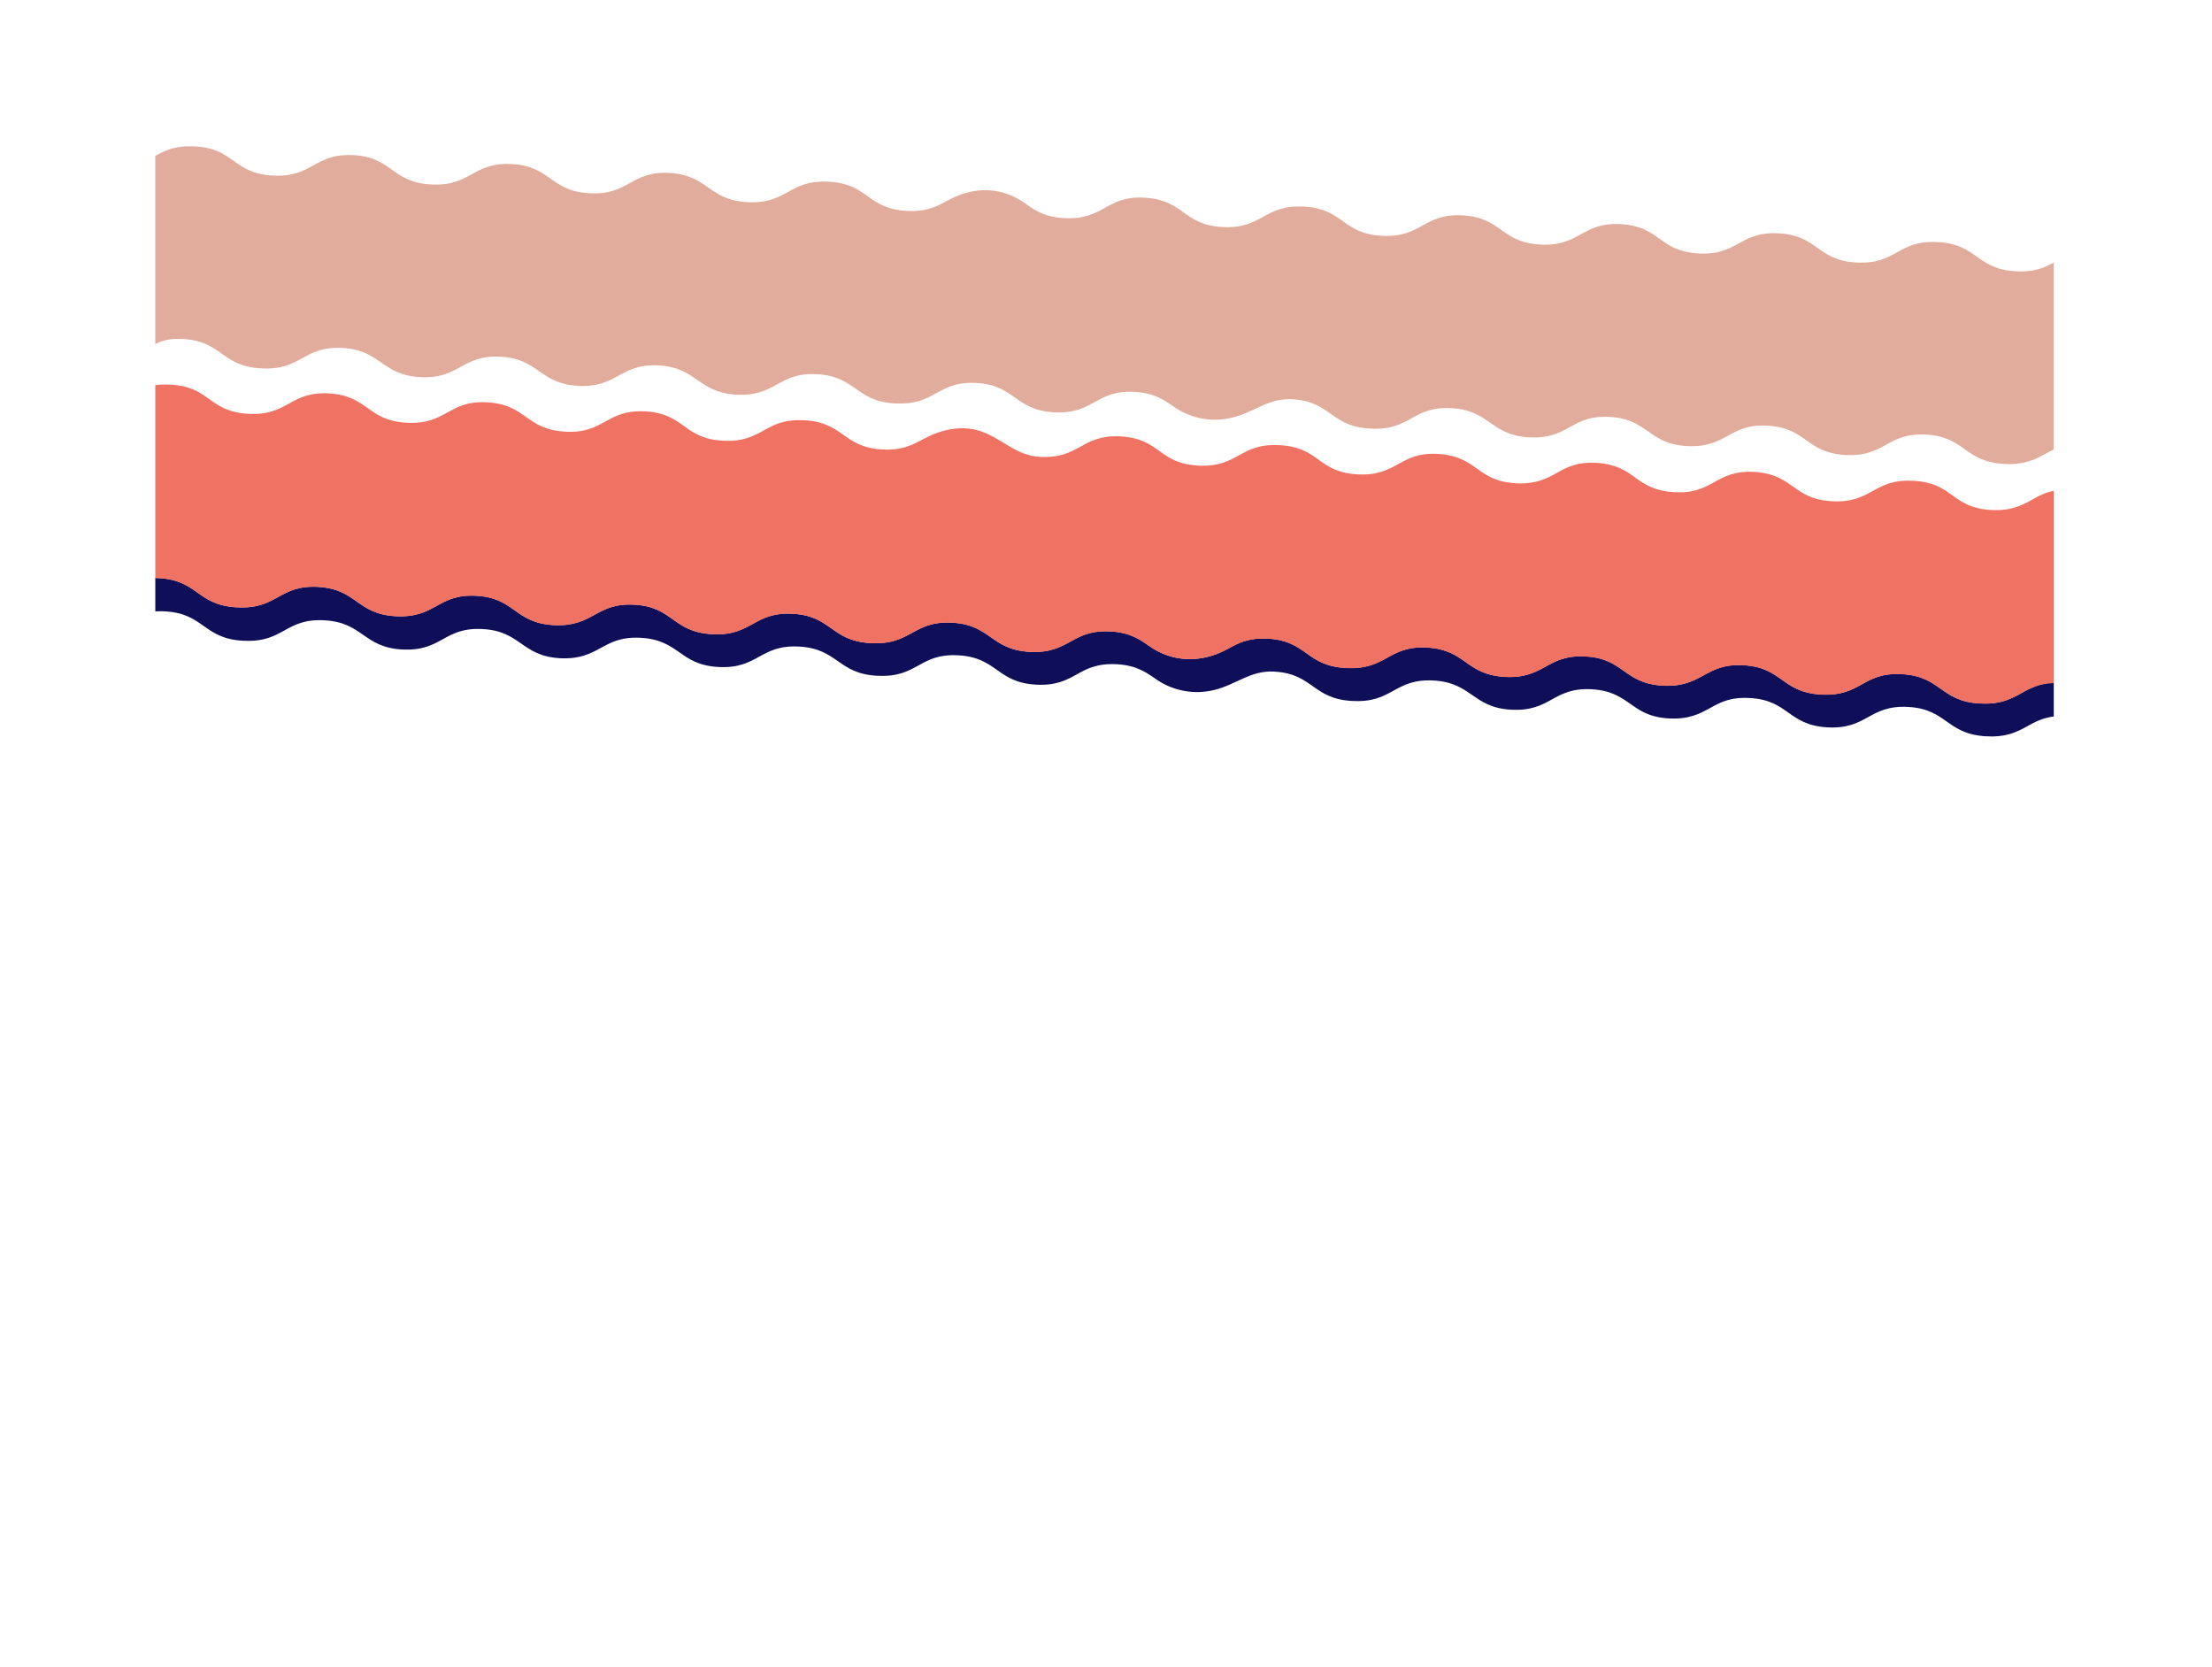
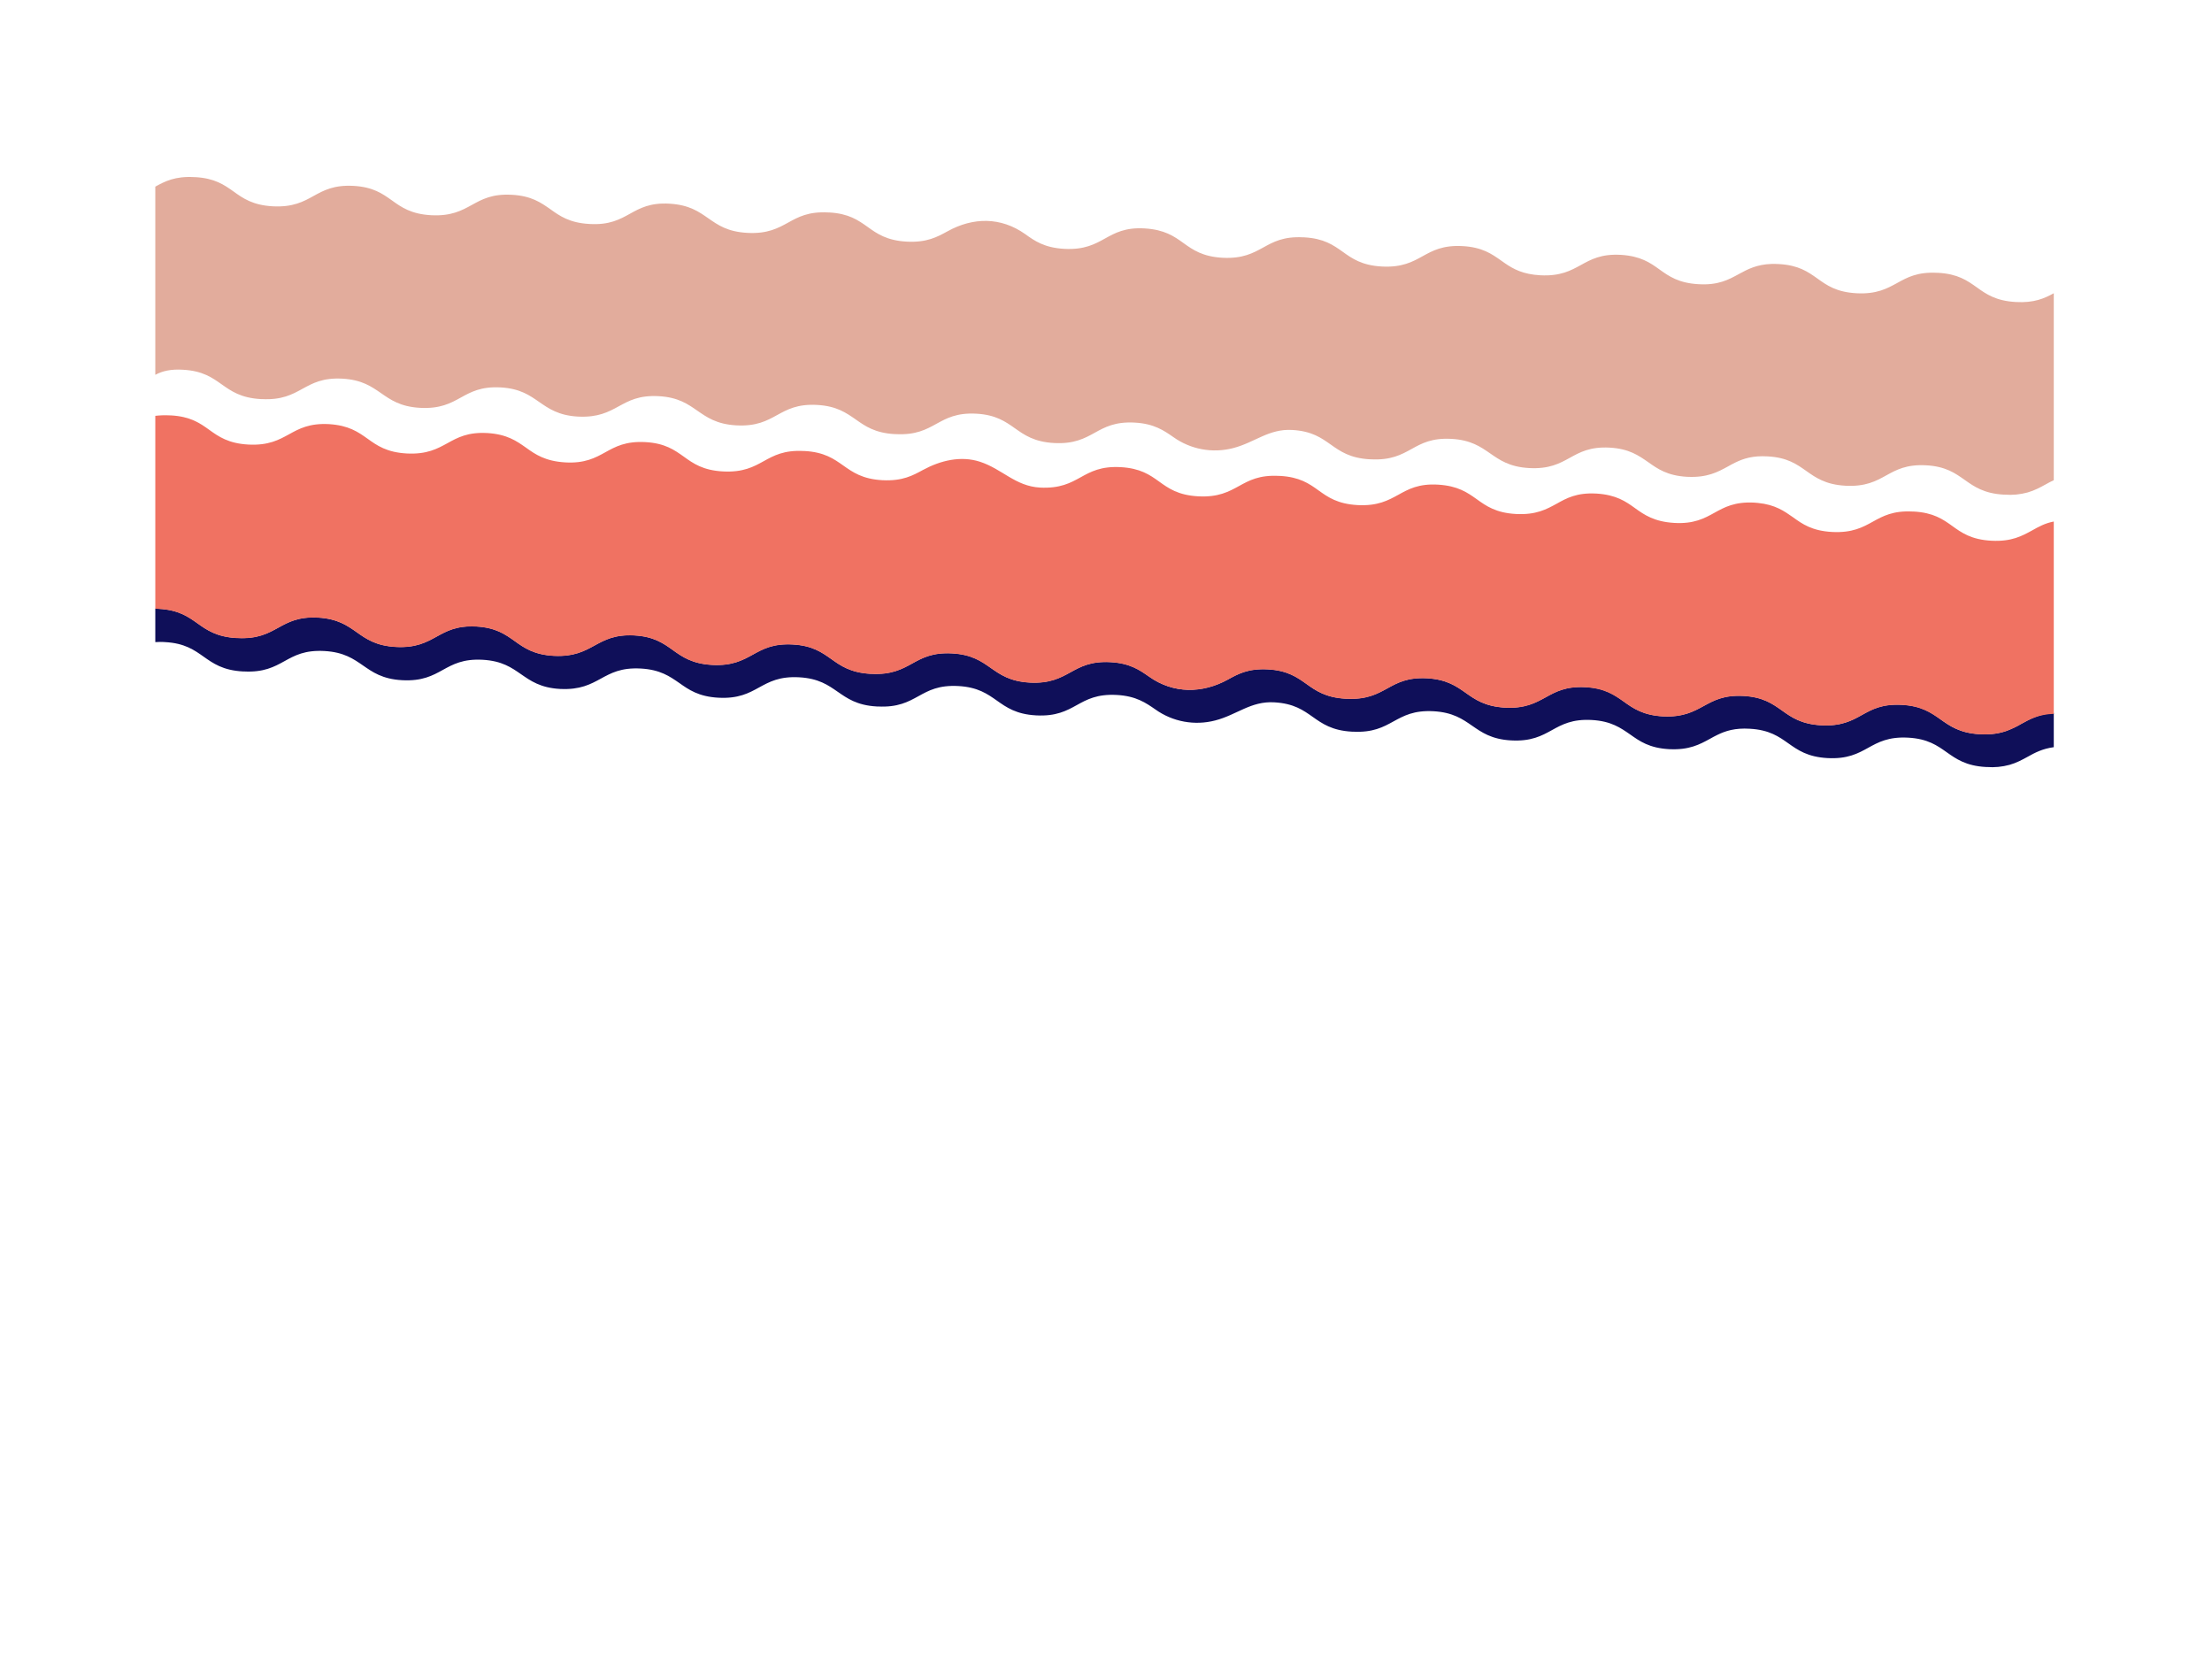
<svg xmlns="http://www.w3.org/2000/svg" version="1.1" id="Layer_1" x="0px" y="0px" viewBox="0 0 1440 1084.8" style="enable-background:new 0 0 1440 1084.8;" xml:space="preserve">
  <style type="text/css">
	.st0{fill:none;}
	.st1{fill:#0F0F59;}
	.st2{fill:#F07262;}
	.st3{fill:#E2AC9C;}
</style>
  <g>
-     <path class="st0" d="M110.4,249.9l0.6,0c12.8,0.7,18.9,5.1,25.1,9.4s12.5,8.9,25.5,9.6c13,0.7,19.8-3,26.5-6.7   c6.5-3.6,13.2-7.3,26-6.6c12.8,0.7,19,5.1,25.1,9.5c6.2,4.4,12.5,8.9,25.5,9.6c13,0.7,19.8-3,26.5-6.7c6.5-3.6,13.2-7.3,25.8-6.6   l0.1,0l0.1,0c12.8,0.7,19,5.1,25.1,9.5c6.1,4.3,12.5,8.8,25.4,9.6s19.8-3.1,26.3-6.6c6.5-3.6,13.2-7.3,26-6.6   c12.8,0.7,19,5.1,25.1,9.5c6.2,4.4,12.5,8.9,25.5,9.6s19.9-3,26.5-6.7c6.5-3.6,13.2-7.3,26-6.6l0.6,0c12.8,0.7,18.9,5.1,25.1,9.4   s12.5,8.9,25.5,9.6c13,0.7,19.8-3,26.5-6.7c11.2-6.2,24.5-9.4,37.1-5.3c14.4,4.7,23,15.9,39,16.8c13,0.7,19.9-3.1,26.5-6.7   s13.2-7.3,26-6.6c12.8,0.7,18.9,5.1,25.1,9.4s12.5,8.9,25.5,9.6s19.8-3,26.5-6.7c6.5-3.6,13.2-7.3,26-6.6c0.2,0,0.4,0.1,0.6,0   c12.8,0.7,18.9,5.1,25.1,9.4s12.5,8.9,25.5,9.6c13,0.7,19.8-3,26.5-6.7c6.5-3.6,13.2-7.3,26-6.6s18.9,5.1,25.1,9.5   c6.2,4.4,12.5,8.9,25.5,9.6c13,0.7,19.8-3,26.5-6.7c6.5-3.6,13.1-7.3,25.7-6.6l0.1,0l0.1,0c12.8,0.7,18.9,5.1,25.1,9.5   s12.5,8.9,25.4,9.6s19.8-3.1,26.3-6.6s13.2-7.3,26-6.6c0.8,0,1.6,0.1,2.3,0.2c11.3,1.1,17.1,5.2,22.8,9.3   c6.2,4.4,12.5,8.9,25.5,9.6s19.9-3.1,26.5-6.7c6.5-3.6,13.2-7.3,26-6.6l0.6,0c12.8,0.7,18.9,5.1,25.1,9.4s12.5,8.9,25.5,9.6   s19.8-3,26.5-6.7c4.1-2.3,8.3-4.6,14.1-5.8V293c-1.9,0.9-3.6,1.9-5.4,2.8c-3.5,1.9-7.1,3.9-11.7,5.2c-4.8,1.3-9.8,1.8-14.8,1.4   l-0.6,0c-13-0.7-19.5-5.3-25.5-9.6c-6.1-4.3-12.3-8.8-25.1-9.5c-12.8-0.7-19.5,3-26,6.6c-6.6,3.6-13.4,7.4-26.5,6.7   c-13-0.7-19.5-5.3-25.5-9.6c-6.1-4.3-12.3-8.7-25.1-9.5c-9.7-0.5-15.9,1.5-21.1,4c-1.7,0.8-3.3,1.7-4.9,2.6   c-6.6,3.6-13.4,7.3-26.2,6.7l0,0l-0.1,0l-0.1,0c-13-0.7-19.4-5.2-25.5-9.6c-6-4.3-12.3-8.8-25-9.4c-12.7-0.7-19.4,3-25.9,6.6   c-6.6,3.6-13.4,7.4-26.5,6.7l0,0c-13-0.7-19.4-5.3-25.5-9.6s-12.3-8.7-25.1-9.4l0,0c-12.8-0.7-19.4,2.9-26,6.6s-13.4,7.4-26.5,6.7   l-0.6,0c-13-0.7-19.5-5.3-25.5-9.6c-6.1-4.3-12.3-8.7-25.1-9.5c-15.3-0.9-24.5,8.2-38.4,11.8c-13.4,3.5-27.7,0.9-39-7.2   c-6.1-4.3-12.3-8.7-25.1-9.4l0,0c-12.8-0.7-19.5,3-26,6.6c-6.6,3.6-13.4,7.4-26.5,6.7l0,0c-13-0.7-19.4-5.3-25.5-9.6   c-6.1-4.3-12.3-8.7-25.1-9.5l0,0c-12.8-0.7-19.4,2.9-26,6.6c-6.6,3.6-13.4,7.4-26.5,6.7l-0.6,0c-13-0.7-19.5-5.3-25.5-9.6   c-6.1-4.3-12.3-8.7-25.1-9.4s-19.4,2.9-26,6.6c-6.6,3.6-13.5,7.4-26.5,6.7c-13-0.7-19.5-5.3-25.5-9.6s-12.3-8.7-25.1-9.4   c-12.8-0.7-19.4,3-26,6.6s-13.4,7.3-26.2,6.7l0,0l-0.1,0l-0.1,0c-13-0.7-19.5-5.3-25.5-9.6s-12.3-8.8-25-9.4   c-12.7-0.7-19.4,3-25.9,6.6c-6.6,3.6-13.4,7.4-26.5,6.7l0,0c-13-0.7-19.4-5.3-25.5-9.6s-12.3-8.7-25.1-9.4l0,0   c-12.8-0.7-19.4,2.9-26,6.6c-6.6,3.6-13.4,7.4-26.5,6.7l-0.6,0c-13-0.7-19.5-5.3-25.5-9.6c-6.1-4.3-12.3-8.8-25.1-9.5   c-7.9-0.4-13.5,0.8-18.2,2.7v27C103.8,249.9,106.8,249.7,110.4,249.9z" />
-     <path class="st1" d="M1315.8,451.2c-3,1.8-6.1,3.2-9.4,4.5c-4.5,1.6-9.8,2.6-17.1,2.2l-0.6,0c-13-0.7-19.5-5.4-25.5-9.7   s-12.3-8.7-25.1-9.4c-12.8-0.7-19.4,2.9-26,6.6s-13.4,7.4-26.5,6.7s-19.5-5.3-25.5-9.6c-6.1-4.3-12.3-8.8-25.1-9.5   c-12.8-0.7-19.4,3-26,6.6c-6.6,3.6-13.4,7.3-26.2,6.7l0,0l-0.1,0l-0.1,0c-13-0.7-19.5-5.3-25.5-9.6c-6-4.3-12.3-8.8-25-9.4   c-12.7-0.7-19.4,3-25.9,6.6c-6.6,3.6-13.5,7.4-26.5,6.7l0,0c-13-0.7-19.4-5.3-25.5-9.6c-6.1-4.3-12.3-8.7-25.1-9.5l0,0   c-12.8-0.7-19.5,3-26,6.6c-6.6,3.6-13.5,7.4-26.5,6.7l-0.6,0c-13-0.7-19.5-5.3-25.5-9.6s-12.3-8.8-25.1-9.5   c-12.8-0.7-19.5,3-26,6.6c-16.7,9.2-35.6,9.4-51.4-1.9c-6.1-4.3-12.3-8.7-25.1-9.4l0,0c-12.8-0.7-19.5,3-26,6.6   c-6.6,3.6-13.5,7.4-26.5,6.7l0,0c-13-0.7-19.4-5.3-25.5-9.6s-12.3-8.7-25.1-9.4l0,0c-12.8-0.7-19.5,3-26,6.6   c-6.6,3.6-13.5,7.4-26.5,6.7l-0.6,0c-13-0.7-19.5-5.3-25.5-9.6c-6.1-4.3-12.3-8.8-25.1-9.5c-12.8-0.7-19.4,2.9-26,6.6   c-6.6,3.6-13.4,7.4-26.5,6.7c-13-0.7-19.5-5.3-25.5-9.6s-12.4-8.9-25.1-9.6c-12.8-0.7-19.4,3-26,6.6c-6.6,3.6-13.4,7.3-26.2,6.7   l0,0l-0.1,0l-0.1,0c-13-0.7-19.4-5.2-25.5-9.6c-6-4.3-12.3-8.8-25-9.5c-12.7-0.7-19.4,3-25.9,6.6c-6.6,3.6-13.4,7.4-26.5,6.7l0,0   c-13-0.7-19.4-5.3-25.5-9.6c-6.1-4.3-12.3-8.7-25.1-9.5l0,0c-12.8-0.7-19.5,3-26,6.6c-6.6,3.6-13.4,7.4-26.5,6.7l-0.6,0   c-13-0.7-19.5-5.3-25.5-9.6s-12.3-8.7-25.1-9.4c-0.8,0-1.6-0.1-2.3-0.1V398c2-0.1,4.1-0.2,6.4,0c12.8,0.7,19,5.2,25.1,9.5   c6.1,4.3,12.5,8.9,25.5,9.6l0.6,0c13,0.7,19.8-3,26.5-6.7s13.2-7.3,26-6.6l0,0c12.7,0.7,19,5.2,25.1,9.4s12.5,8.9,25.5,9.6l0,0   c13,0.7,19.8-3,26.5-6.7c6.5-3.6,13.2-7.3,25.9-6.6c12.7,0.7,18.9,5.2,25,9.4s12.5,8.9,25.5,9.6l0.1,0l0.1,0l0,0   c12.8,0.6,19.6-3.1,26.2-6.7c6.6-3.6,13.2-7.3,26-6.6c12.8,0.7,19,5.2,25.1,9.4c6.1,4.3,12.5,8.9,25.5,9.6c13,0.7,19.8-3,26.5-6.7   c6.6-3.6,13.2-7.3,26-6.6c12.8,0.7,19,5.2,25.1,9.4s12.5,8.9,25.5,9.6l0.6,0c13,0.7,19.8-3,26.5-6.7s13.2-7.3,26-6.6l0,0   c12.7,0.7,19,5.2,25.1,9.5c6.1,4.3,12.5,8.9,25.5,9.6l0,0c13,0.7,19.8-3,26.5-6.7c6.5-3.6,13.2-7.3,26-6.6l0,0   c12.7,0.7,19,5.2,25.1,9.4c11.3,8.1,25.6,10.7,39,7.2c14-3.6,23.2-12.7,38.4-11.8c12.8,0.7,19,5.2,25.1,9.5   c6.1,4.3,12.5,8.9,25.5,9.6l0.6,0c13,0.7,19.8-3,26.5-6.7c6.6-3.6,13.2-7.3,26-6.6l0,0c12.7,0.7,19,5.2,25.1,9.4s12.5,8.9,25.5,9.6   l0,0c13,0.7,19.8-3,26.5-6.7c6.5-3.6,13.2-7.3,25.9-6.6c12.7,0.7,18.9,5.2,25,9.4c6.2,4.4,12.5,8.9,25.5,9.6l0.1,0l0.1,0l0,0   c12.8,0.6,19.6-3.1,26.2-6.7c1.6-0.9,3.2-1.8,4.9-2.6c5.3-2.6,11.5-4.6,21.1-4c12.8,0.7,19,5.2,25.1,9.5s12.5,8.9,25.5,9.6   c13,0.7,19.8-3,26.5-6.7c6.5-3.6,13.2-7.3,26-6.6c12.8,0.7,19,5.2,25.1,9.5c6.1,4.3,12.5,8.9,25.5,9.6l0.6,0c5,0.4,10-0.1,14.8-1.4   c4.6-1.3,8.2-3.3,11.7-5.2c4.8-2.7,9.7-5.3,17.1-6.3v-22.3C1327.2,444.9,1321.4,448.1,1315.8,451.2z" />
-     <path class="st2" d="M1322.9,325.3c-6.6,3.6-13.4,7.4-26.5,6.7s-19.4-5.2-25.5-9.6s-12.3-8.7-25.1-9.4l-0.6,0   c-12.8-0.7-19.5,3-26,6.6c-6.5,3.6-13.4,7.4-26.5,6.7s-19.4-5.2-25.5-9.6c-5.7-4-11.6-8.2-22.8-9.3c-0.7-0.1-1.5-0.1-2.3-0.2   c-12.8-0.7-19.5,3-26,6.6s-13.4,7.4-26.3,6.6s-19.3-5.2-25.4-9.6s-12.3-8.7-25.1-9.5l-0.1,0l-0.1,0c-12.6-0.7-19.3,3-25.7,6.6   c-6.6,3.6-13.4,7.4-26.5,6.7c-13-0.7-19.4-5.2-25.5-9.6c-6.2-4.4-12.3-8.7-25.1-9.5s-19.5,3-26,6.6c-6.6,3.6-13.4,7.4-26.5,6.7   c-13-0.7-19.4-5.2-25.5-9.6s-12.3-8.7-25.1-9.4c-0.2,0-0.4,0-0.6,0c-12.8-0.7-19.5,3-26,6.6c-6.6,3.6-13.4,7.4-26.5,6.7   s-19.4-5.2-25.5-9.6s-12.3-8.7-25.1-9.4c-12.8-0.7-19.5,3-26,6.6s-13.4,7.4-26.5,6.7c-16-0.9-24.6-12.1-39-16.8   c-12.6-4.1-25.8-0.8-37.1,5.3c-6.6,3.6-13.4,7.4-26.5,6.7c-13-0.7-19.4-5.3-25.5-9.6s-12.3-8.7-25.1-9.4l-0.6,0   c-12.8-0.7-19.5,3-26,6.6c-6.5,3.6-13.4,7.4-26.5,6.7s-19.4-5.2-25.5-9.6c-6.2-4.4-12.3-8.8-25.1-9.5c-12.8-0.7-19.5,3-26,6.6   c-6.5,3.6-13.4,7.4-26.3,6.6s-19.3-5.2-25.4-9.6c-6.1-4.3-12.3-8.7-25.1-9.5l-0.1,0l-0.1,0c-12.6-0.7-19.3,3-25.8,6.6   c-6.6,3.6-13.4,7.4-26.5,6.7c-13-0.7-19.4-5.2-25.5-9.6c-6.2-4.4-12.3-8.7-25.1-9.5c-12.8-0.7-19.5,3-26,6.6   c-6.6,3.6-13.4,7.4-26.5,6.7c-13-0.7-19.4-5.2-25.5-9.6s-12.3-8.7-25.1-9.4l-0.6,0c-3.6-0.2-6.7,0-9.4,0.3v22.9v102.7   c0.7,0,1.5,0,2.3,0.1c12.8,0.7,19,5.1,25.1,9.4s12.5,8.9,25.5,9.6l0.6,0c13,0.7,19.8-3,26.5-6.7c6.5-3.6,13.2-7.3,26-6.6l0,0   c12.7,0.7,19,5.2,25.1,9.5c6.1,4.3,12.5,8.9,25.5,9.6l0,0c13,0.7,19.8-3,26.5-6.7c6.5-3.6,13.2-7.3,25.9-6.6   c12.7,0.7,18.9,5.2,25,9.5c6.2,4.4,12.5,8.9,25.5,9.6l0.1,0l0.1,0l0,0c12.8,0.6,19.6-3.1,26.2-6.7c6.6-3.6,13.2-7.3,26-6.6   c12.8,0.7,19.1,5.3,25.1,9.6s12.5,8.9,25.5,9.6c13,0.7,19.8-3,26.5-6.7c6.6-3.6,13.2-7.3,26-6.6c12.8,0.7,19,5.2,25.1,9.5   c6.1,4.3,12.5,8.9,25.5,9.6l0.6,0c13,0.7,19.8-3,26.5-6.7c6.5-3.6,13.2-7.3,26-6.6l0,0c12.7,0.7,19,5.2,25.1,9.4s12.5,8.9,25.5,9.6   l0,0c13,0.7,19.8-3,26.5-6.7c6.5-3.6,13.2-7.3,26-6.6l0,0c12.7,0.7,19,5.2,25.1,9.4c15.9,11.2,34.7,11.1,51.4,1.9   c6.5-3.6,13.2-7.3,26-6.6c12.8,0.7,19,5.2,25.1,9.5s12.5,8.9,25.5,9.6l0.6,0c13,0.7,19.8-3,26.5-6.7c6.5-3.6,13.2-7.3,26-6.6l0,0   c12.7,0.7,19,5.2,25.1,9.5c6.1,4.3,12.5,8.8,25.5,9.6l0,0c13,0.7,19.8-3,26.5-6.7c6.5-3.6,13.2-7.3,25.9-6.6   c12.7,0.7,18.9,5.2,25,9.4c6,4.3,12.5,8.9,25.5,9.6l0.1,0l0.1,0l0,0c12.8,0.6,19.6-3.1,26.2-6.7c6.6-3.6,13.2-7.3,26-6.6   c12.8,0.7,19,5.2,25.1,9.5c6.1,4.3,12.5,8.9,25.5,9.6s19.8-3,26.5-6.7s13.2-7.3,26-6.6c12.8,0.7,19,5.2,25.1,9.4s12.6,9,25.5,9.7   l0.6,0c7.3,0.4,12.6-0.6,17.1-2.2c3.2-1.2,6.4-2.7,9.4-4.5c5.6-3.1,11.5-6.3,21.2-6.6v-102v-23.2   C1331.2,320.6,1327,323,1322.9,325.3z" />
-     <path class="st3" d="M119.2,220.7c12.8,0.7,19,5.2,25.1,9.5c6.1,4.3,12.5,8.9,25.5,9.6l0.6,0c13,0.7,19.8-3,26.5-6.7   c6.6-3.6,13.2-7.3,26-6.6l0,0c12.7,0.7,19,5.2,25.1,9.4s12.5,8.9,25.5,9.6l0,0c13,0.7,19.8-3,26.5-6.7c6.5-3.6,13.2-7.3,25.9-6.6   c12.7,0.7,18.9,5.2,25,9.4s12.5,8.9,25.5,9.6l0.1,0l0.1,0l0,0c12.8,0.6,19.6-3.1,26.2-6.7s13.2-7.3,26-6.6   c12.8,0.7,19,5.2,25.1,9.4s12.5,8.9,25.5,9.6c13,0.7,19.8-3,26.5-6.7c6.6-3.6,13.2-7.3,26-6.6s19,5.2,25.1,9.4   c6.1,4.3,12.5,8.9,25.5,9.6l0.6,0c13,0.7,19.8-3,26.5-6.7c6.6-3.6,13.2-7.3,26-6.6l0,0c12.7,0.7,19,5.2,25.1,9.5   c6.1,4.3,12.5,8.9,25.5,9.6l0,0c13,0.7,19.8-3,26.5-6.7c6.5-3.6,13.2-7.3,26-6.6l0,0c12.7,0.7,19,5.2,25.1,9.4   c11.3,8.1,25.6,10.7,39,7.2c14-3.6,23.2-12.7,38.4-11.8c12.8,0.7,19,5.2,25.1,9.5c6.1,4.3,12.5,8.9,25.5,9.6l0.6,0   c13,0.7,19.8-3,26.5-6.7s13.2-7.3,26-6.6l0,0c12.7,0.7,19,5.2,25.1,9.4s12.5,8.9,25.5,9.6l0,0c13,0.7,19.8-3,26.5-6.7   c6.5-3.6,13.2-7.3,25.9-6.6c12.7,0.7,18.9,5.2,25,9.4c6.2,4.4,12.5,8.9,25.5,9.6l0.1,0l0.1,0l0,0c12.8,0.6,19.6-3.1,26.2-6.7   c1.6-0.9,3.2-1.8,4.9-2.6c5.3-2.6,11.5-4.6,21.1-4c12.8,0.7,19,5.2,25.1,9.5c6.1,4.3,12.5,8.9,25.5,9.6c13,0.7,19.8-3,26.5-6.7   c6.5-3.6,13.2-7.3,26-6.6c12.8,0.7,19,5.2,25.1,9.5c6.1,4.3,12.5,8.9,25.5,9.6l0.6,0c5,0.4,10-0.1,14.8-1.4   c4.6-1.3,8.2-3.3,11.7-5.2c1.7-1,3.5-1.9,5.4-2.8V170.9c-6,3.3-12.8,6.4-24.7,5.7c-13-0.7-19.4-5.2-25.5-9.6   c-6.2-4.4-12.3-8.7-25.1-9.4l-0.6,0c-12.8-0.7-19.5,3-26,6.6c-6.6,3.6-13.4,7.4-26.5,6.7s-19.4-5.2-25.5-9.6   c-6.2-4.4-12.3-8.7-25.1-9.4c-1.6-0.1-3.1-0.1-4.5-0.1c-9.9,0.3-15.8,3.5-21.5,6.6c-6.6,3.6-13.4,7.4-26.3,6.6   c-12.9-0.7-19.3-5.2-25.4-9.6s-12.3-8.7-25.1-9.5l-0.1,0l-0.1,0c-12.6-0.7-19.3,3-25.8,6.6c-6.6,3.6-13.4,7.4-26.5,6.7   c-11.1-0.6-17.4-4-22.8-7.7c-0.9-0.6-1.8-1.3-2.7-1.9c-6.1-4.3-12.3-8.7-25.1-9.4c-12.8-0.7-19.5,3-26,6.6   c-6.5,3.6-13.4,7.4-26.5,6.7c-13-0.7-19.4-5.2-25.5-9.6c-6.2-4.4-12.3-8.7-25.1-9.4l-0.6,0c-12.8-0.7-19.5,3-26,6.6   c-6.6,3.6-13.4,7.4-26.5,6.7c-13-0.7-19.4-5.2-25.5-9.6s-12.3-8.7-25.1-9.5s-19.5,3-26,6.6c-6.5,3.6-13.4,7.4-26.4,6.7   c-13-0.7-19.4-5.2-25.5-9.6c-15.8-11.2-33.9-11.1-50.6-1.8c-6.6,3.6-13.4,7.4-26.5,6.7c-13-0.7-19.4-5.2-25.5-9.6   c-6.2-4.4-12.3-8.7-25.1-9.4l-0.6,0c-12.8-0.7-19.5,3-26,6.6c-6.6,3.6-13.4,7.4-26.5,6.7s-19.3-5.2-25.5-9.5s-12.3-8.7-25.1-9.5   s-19.5,3-26,6.6c-6.5,3.6-13.4,7.4-26.3,6.6c-12.9-0.7-19.3-5.2-25.4-9.6c-6.2-4.3-12.3-8.7-25.1-9.4l-0.1,0l-0.1,0   c-12.6-0.7-19.3,3-25.8,6.6c-6.6,3.6-13.4,7.4-26.5,6.7c-13-0.7-19.4-5.2-25.5-9.6c-6.2-4.4-12.3-8.8-25.1-9.5   c-12.8-0.7-19.5,3-26,6.6s-13.4,7.4-26.5,6.7c-13-0.7-19.4-5.2-25.5-9.6c-6.2-4.4-12.3-8.7-25.1-9.4l-0.6,0   c-12.3-0.7-19,2.7-25.3,6.2v122.5C105.7,221.5,111.3,220.2,119.2,220.7z" />
+     <path class="st0" d="M110.4,269.9l0.6,0c12.8,0.7,18.9,5.1,25.1,9.4s12.5,8.9,25.5,9.6c13,0.7,19.8-3,26.5-6.7   c6.5-3.6,13.2-7.3,26-6.6c12.8,0.7,19,5.1,25.1,9.5c6.2,4.4,12.5,8.9,25.5,9.6c13,0.7,19.8-3,26.5-6.7c6.5-3.6,13.2-7.3,25.8-6.6   l0.1,0l0.1,0c12.8,0.7,19,5.1,25.1,9.5c6.1,4.3,12.5,8.8,25.4,9.6s19.8-3.1,26.3-6.6c6.5-3.6,13.2-7.3,26-6.6   c12.8,0.7,19,5.1,25.1,9.5c6.2,4.4,12.5,8.9,25.5,9.6s19.9-3,26.5-6.7c6.5-3.6,13.2-7.3,26-6.6l0.6,0c12.8,0.7,18.9,5.1,25.1,9.4   s12.5,8.9,25.5,9.6c13,0.7,19.8-3,26.5-6.7c11.2-6.2,24.5-9.4,37.1-5.3c14.4,4.7,23,15.9,39,16.8c13,0.7,19.9-3.1,26.5-6.7   s13.2-7.3,26-6.6c12.8,0.7,18.9,5.1,25.1,9.4s12.5,8.9,25.5,9.6s19.8-3,26.5-6.7c6.5-3.6,13.2-7.3,26-6.6c0.2,0,0.4,0.1,0.6,0   c12.8,0.7,18.9,5.1,25.1,9.4s12.5,8.9,25.5,9.6c13,0.7,19.8-3,26.5-6.7c6.5-3.6,13.2-7.3,26-6.6s18.9,5.1,25.1,9.5   c6.2,4.4,12.5,8.9,25.5,9.6c13,0.7,19.8-3,26.5-6.7c6.5-3.6,13.1-7.3,25.7-6.6l0.1,0l0.1,0c12.8,0.7,18.9,5.1,25.1,9.5   s12.5,8.9,25.4,9.6s19.8-3.1,26.3-6.6s13.2-7.3,26-6.6c0.8,0,1.6,0.1,2.3,0.2c11.3,1.1,17.1,5.2,22.8,9.3   c6.2,4.4,12.5,8.9,25.5,9.6s19.9-3.1,26.5-6.7c6.5-3.6,13.2-7.3,26-6.6l0.6,0c12.8,0.7,18.9,5.1,25.1,9.4s12.5,8.9,25.5,9.6   s19.8-3,26.5-6.7c4.1-2.3,8.3-4.6,14.1-5.8V313c-1.9,0.9-3.6,1.9-5.4,2.8c-3.5,1.9-7.1,3.9-11.7,5.2c-4.8,1.3-9.8,1.8-14.8,1.4   l-0.6,0c-13-0.7-19.5-5.3-25.5-9.6c-6.1-4.3-12.3-8.8-25.1-9.5c-12.8-0.7-19.5,3-26,6.6c-6.6,3.6-13.4,7.4-26.5,6.7   c-13-0.7-19.5-5.3-25.5-9.6c-6.1-4.3-12.3-8.7-25.1-9.5c-9.7-0.5-15.9,1.5-21.1,4c-1.7,0.8-3.3,1.7-4.9,2.6   c-6.6,3.6-13.4,7.3-26.2,6.7l0,0l-0.1,0l-0.1,0c-13-0.7-19.4-5.2-25.5-9.6c-6-4.3-12.3-8.8-25-9.4c-12.7-0.7-19.4,3-25.9,6.6   c-6.6,3.6-13.4,7.4-26.5,6.7l0,0c-13-0.7-19.4-5.3-25.5-9.6s-12.3-8.7-25.1-9.4l0,0c-12.8-0.7-19.4,2.9-26,6.6s-13.4,7.4-26.5,6.7   l-0.6,0c-13-0.7-19.5-5.3-25.5-9.6c-6.1-4.3-12.3-8.7-25.1-9.5c-15.3-0.9-24.5,8.2-38.4,11.8c-13.4,3.5-27.7,0.9-39-7.2   c-6.1-4.3-12.3-8.7-25.1-9.4l0,0c-12.8-0.7-19.5,3-26,6.6c-6.6,3.6-13.4,7.4-26.5,6.7l0,0c-13-0.7-19.4-5.3-25.5-9.6   c-6.1-4.3-12.3-8.7-25.1-9.5l0,0c-12.8-0.7-19.4,2.9-26,6.6c-6.6,3.6-13.4,7.4-26.5,6.7l-0.6,0c-13-0.7-19.5-5.3-25.5-9.6   c-6.1-4.3-12.3-8.7-25.1-9.4s-19.4,2.9-26,6.6c-6.6,3.6-13.5,7.4-26.5,6.7c-13-0.7-19.5-5.3-25.5-9.6s-12.3-8.7-25.1-9.4   c-12.8-0.7-19.4,3-26,6.6s-13.4,7.3-26.2,6.7l0,0l-0.1,0l-0.1,0c-13-0.7-19.5-5.3-25.5-9.6s-12.3-8.8-25-9.4   c-12.7-0.7-19.4,3-25.9,6.6c-6.6,3.6-13.4,7.4-26.5,6.7l0,0c-13-0.7-19.4-5.3-25.5-9.6s-12.3-8.7-25.1-9.4l0,0   c-12.8-0.7-19.4,2.9-26,6.6c-6.6,3.6-13.4,7.4-26.5,6.7l-0.6,0c-13-0.7-19.5-5.3-25.5-9.6c-6.1-4.3-12.3-8.8-25.1-9.5   c-7.9-0.4-13.5,0.8-18.2,2.7v27C103.8,269.9,106.8,269.7,110.4,269.9z" />
+     <path class="st1" d="M1315.8,471.2c-3,1.8-6.1,3.2-9.4,4.5c-4.5,1.6-9.8,2.6-17.1,2.2l-0.6,0c-13-0.7-19.5-5.4-25.5-9.7   s-12.3-8.7-25.1-9.4c-12.8-0.7-19.4,2.9-26,6.6s-13.4,7.4-26.5,6.7s-19.5-5.3-25.5-9.6c-6.1-4.3-12.3-8.8-25.1-9.5   c-12.8-0.7-19.4,3-26,6.6c-6.6,3.6-13.4,7.3-26.2,6.7l0,0l-0.1,0l-0.1,0c-13-0.7-19.5-5.3-25.5-9.6c-6-4.3-12.3-8.8-25-9.4   c-12.7-0.7-19.4,3-25.9,6.6c-6.6,3.6-13.5,7.4-26.5,6.7l0,0c-13-0.7-19.4-5.3-25.5-9.6c-6.1-4.3-12.3-8.7-25.1-9.5l0,0   c-12.8-0.7-19.5,3-26,6.6c-6.6,3.6-13.5,7.4-26.5,6.7l-0.6,0c-13-0.7-19.5-5.3-25.5-9.6s-12.3-8.8-25.1-9.5   c-12.8-0.7-19.5,3-26,6.6c-16.7,9.2-35.6,9.4-51.4-1.9c-6.1-4.3-12.3-8.7-25.1-9.4l0,0c-12.8-0.7-19.5,3-26,6.6   c-6.6,3.6-13.5,7.4-26.5,6.7l0,0c-13-0.7-19.4-5.3-25.5-9.6s-12.3-8.7-25.1-9.4l0,0c-12.8-0.7-19.5,3-26,6.6   c-6.6,3.6-13.5,7.4-26.5,6.7l-0.6,0c-13-0.7-19.5-5.3-25.5-9.6c-6.1-4.3-12.3-8.8-25.1-9.5c-12.8-0.7-19.4,2.9-26,6.6   c-6.6,3.6-13.4,7.4-26.5,6.7c-13-0.7-19.5-5.3-25.5-9.6s-12.4-8.9-25.1-9.6c-12.8-0.7-19.4,3-26,6.6c-6.6,3.6-13.4,7.3-26.2,6.7   l0,0l-0.1,0l-0.1,0c-13-0.7-19.4-5.2-25.5-9.6c-6-4.3-12.3-8.8-25-9.5c-12.7-0.7-19.4,3-25.9,6.6c-6.6,3.6-13.4,7.4-26.5,6.7l0,0   c-13-0.7-19.4-5.3-25.5-9.6c-6.1-4.3-12.3-8.7-25.1-9.5l0,0c-12.8-0.7-19.5,3-26,6.6c-6.6,3.6-13.4,7.4-26.5,6.7l-0.6,0   c-13-0.7-19.5-5.3-25.5-9.6s-12.3-8.7-25.1-9.4c-0.8,0-1.6-0.1-2.3-0.1V418c2-0.1,4.1-0.2,6.4,0c12.8,0.7,19,5.2,25.1,9.5   c6.1,4.3,12.5,8.9,25.5,9.6l0.6,0c13,0.7,19.8-3,26.5-6.7s13.2-7.3,26-6.6l0,0c12.7,0.7,19,5.2,25.1,9.4s12.5,8.9,25.5,9.6l0,0   c13,0.7,19.8-3,26.5-6.7c6.5-3.6,13.2-7.3,25.9-6.6c12.7,0.7,18.9,5.2,25,9.4s12.5,8.9,25.5,9.6l0.1,0l0.1,0l0,0   c12.8,0.6,19.6-3.1,26.2-6.7c6.6-3.6,13.2-7.3,26-6.6c12.8,0.7,19,5.2,25.1,9.4c6.1,4.3,12.5,8.9,25.5,9.6c13,0.7,19.8-3,26.5-6.7   c6.6-3.6,13.2-7.3,26-6.6c12.8,0.7,19,5.2,25.1,9.4s12.5,8.9,25.5,9.6l0.6,0c13,0.7,19.8-3,26.5-6.7s13.2-7.3,26-6.6l0,0   c12.7,0.7,19,5.2,25.1,9.5c6.1,4.3,12.5,8.9,25.5,9.6l0,0c13,0.7,19.8-3,26.5-6.7c6.5-3.6,13.2-7.3,26-6.6l0,0   c12.7,0.7,19,5.2,25.1,9.4c11.3,8.1,25.6,10.7,39,7.2c14-3.6,23.2-12.7,38.4-11.8c12.8,0.7,19,5.2,25.1,9.5   c6.1,4.3,12.5,8.9,25.5,9.6l0.6,0c13,0.7,19.8-3,26.5-6.7c6.6-3.6,13.2-7.3,26-6.6l0,0c12.7,0.7,19,5.2,25.1,9.4s12.5,8.9,25.5,9.6   l0,0c13,0.7,19.8-3,26.5-6.7c6.5-3.6,13.2-7.3,25.9-6.6c12.7,0.7,18.9,5.2,25,9.4c6.2,4.4,12.5,8.9,25.5,9.6l0.1,0l0.1,0l0,0   c12.8,0.6,19.6-3.1,26.2-6.7c1.6-0.9,3.2-1.8,4.9-2.6c5.3-2.6,11.5-4.6,21.1-4c12.8,0.7,19,5.2,25.1,9.5s12.5,8.9,25.5,9.6   c13,0.7,19.8-3,26.5-6.7c6.5-3.6,13.2-7.3,26-6.6c12.8,0.7,19,5.2,25.1,9.5c6.1,4.3,12.5,8.9,25.5,9.6l0.6,0c5,0.4,10-0.1,14.8-1.4   c4.6-1.3,8.2-3.3,11.7-5.2c4.8-2.7,9.7-5.3,17.1-6.3v-22.3C1327.2,464.9,1321.4,468.1,1315.8,471.2z" />
+     <path class="st2" d="M1322.9,345.3c-6.6,3.6-13.4,7.4-26.5,6.7s-19.4-5.2-25.5-9.6s-12.3-8.7-25.1-9.4l-0.6,0   c-12.8-0.7-19.5,3-26,6.6c-6.5,3.6-13.4,7.4-26.5,6.7s-19.4-5.2-25.5-9.6c-5.7-4-11.6-8.2-22.8-9.3c-0.7-0.1-1.5-0.1-2.3-0.2   c-12.8-0.7-19.5,3-26,6.6s-13.4,7.4-26.3,6.6s-19.3-5.2-25.4-9.6s-12.3-8.7-25.1-9.5l-0.1,0l-0.1,0c-12.6-0.7-19.3,3-25.7,6.6   c-6.6,3.6-13.4,7.4-26.5,6.7c-13-0.7-19.4-5.2-25.5-9.6c-6.2-4.4-12.3-8.7-25.1-9.5s-19.5,3-26,6.6c-6.6,3.6-13.4,7.4-26.5,6.7   c-13-0.7-19.4-5.2-25.5-9.6s-12.3-8.7-25.1-9.4c-0.2,0-0.4,0-0.6,0c-12.8-0.7-19.5,3-26,6.6c-6.6,3.6-13.4,7.4-26.5,6.7   s-19.4-5.2-25.5-9.6s-12.3-8.7-25.1-9.4c-12.8-0.7-19.5,3-26,6.6s-13.4,7.4-26.5,6.7c-16-0.9-24.6-12.1-39-16.8   c-12.6-4.1-25.8-0.8-37.1,5.3c-6.6,3.6-13.4,7.4-26.5,6.7c-13-0.7-19.4-5.3-25.5-9.6s-12.3-8.7-25.1-9.4l-0.6,0   c-12.8-0.7-19.5,3-26,6.6c-6.5,3.6-13.4,7.4-26.5,6.7s-19.4-5.2-25.5-9.6c-6.2-4.4-12.3-8.8-25.1-9.5c-12.8-0.7-19.5,3-26,6.6   c-6.5,3.6-13.4,7.4-26.3,6.6s-19.3-5.2-25.4-9.6c-6.1-4.3-12.3-8.7-25.1-9.5l-0.1,0l-0.1,0c-12.6-0.7-19.3,3-25.8,6.6   c-6.6,3.6-13.4,7.4-26.5,6.7c-13-0.7-19.4-5.2-25.5-9.6c-6.2-4.4-12.3-8.7-25.1-9.5c-12.8-0.7-19.5,3-26,6.6   c-6.6,3.6-13.4,7.4-26.5,6.7c-13-0.7-19.4-5.2-25.5-9.6s-12.3-8.7-25.1-9.4l-0.6,0c-3.6-0.2-6.7,0-9.4,0.3v22.9v102.7   c0.7,0,1.5,0,2.3,0.1c12.8,0.7,19,5.1,25.1,9.4s12.5,8.9,25.5,9.6l0.6,0c13,0.7,19.8-3,26.5-6.7c6.5-3.6,13.2-7.3,26-6.6l0,0   c12.7,0.7,19,5.2,25.1,9.5c6.1,4.3,12.5,8.9,25.5,9.6l0,0c13,0.7,19.8-3,26.5-6.7c6.5-3.6,13.2-7.3,25.9-6.6   c12.7,0.7,18.9,5.2,25,9.5c6.2,4.4,12.5,8.9,25.5,9.6l0.1,0l0.1,0l0,0c12.8,0.6,19.6-3.1,26.2-6.7c6.6-3.6,13.2-7.3,26-6.6   c12.8,0.7,19.1,5.3,25.1,9.6s12.5,8.9,25.5,9.6c13,0.7,19.8-3,26.5-6.7c6.6-3.6,13.2-7.3,26-6.6c12.8,0.7,19,5.2,25.1,9.5   c6.1,4.3,12.5,8.9,25.5,9.6l0.6,0c13,0.7,19.8-3,26.5-6.7c6.5-3.6,13.2-7.3,26-6.6l0,0c12.7,0.7,19,5.2,25.1,9.4s12.5,8.9,25.5,9.6   l0,0c13,0.7,19.8-3,26.5-6.7c6.5-3.6,13.2-7.3,26-6.6l0,0c12.7,0.7,19,5.2,25.1,9.4c15.9,11.2,34.7,11.1,51.4,1.9   c6.5-3.6,13.2-7.3,26-6.6c12.8,0.7,19,5.2,25.1,9.5s12.5,8.9,25.5,9.6l0.6,0c13,0.7,19.8-3,26.5-6.7c6.5-3.6,13.2-7.3,26-6.6l0,0   c12.7,0.7,19,5.2,25.1,9.5c6.1,4.3,12.5,8.8,25.5,9.6l0,0c13,0.7,19.8-3,26.5-6.7c6.5-3.6,13.2-7.3,25.9-6.6   c12.7,0.7,18.9,5.2,25,9.4c6,4.3,12.5,8.9,25.5,9.6l0.1,0l0.1,0l0,0c12.8,0.6,19.6-3.1,26.2-6.7c6.6-3.6,13.2-7.3,26-6.6   c12.8,0.7,19,5.2,25.1,9.5c6.1,4.3,12.5,8.9,25.5,9.6s19.8-3,26.5-6.7s13.2-7.3,26-6.6c12.8,0.7,19,5.2,25.1,9.4s12.6,9,25.5,9.7   l0.6,0c7.3,0.4,12.6-0.6,17.1-2.2c3.2-1.2,6.4-2.7,9.4-4.5c5.6-3.1,11.5-6.3,21.2-6.6v-102v-23.2   C1331.2,340.6,1327,343,1322.9,345.3z" />
+     <path class="st3" d="M119.2,240.7c12.8,0.7,19,5.2,25.1,9.5c6.1,4.3,12.5,8.9,25.5,9.6l0.6,0c13,0.7,19.8-3,26.5-6.7   c6.6-3.6,13.2-7.3,26-6.6l0,0c12.7,0.7,19,5.2,25.1,9.4s12.5,8.9,25.5,9.6l0,0c13,0.7,19.8-3,26.5-6.7c6.5-3.6,13.2-7.3,25.9-6.6   c12.7,0.7,18.9,5.2,25,9.4s12.5,8.9,25.5,9.6l0.1,0l0.1,0l0,0c12.8,0.6,19.6-3.1,26.2-6.7s13.2-7.3,26-6.6   c12.8,0.7,19,5.2,25.1,9.4s12.5,8.9,25.5,9.6c13,0.7,19.8-3,26.5-6.7c6.6-3.6,13.2-7.3,26-6.6s19,5.2,25.1,9.4   c6.1,4.3,12.5,8.9,25.5,9.6l0.6,0c13,0.7,19.8-3,26.5-6.7c6.6-3.6,13.2-7.3,26-6.6l0,0c12.7,0.7,19,5.2,25.1,9.5   c6.1,4.3,12.5,8.9,25.5,9.6l0,0c13,0.7,19.8-3,26.5-6.7c6.5-3.6,13.2-7.3,26-6.6l0,0c12.7,0.7,19,5.2,25.1,9.4   c11.3,8.1,25.6,10.7,39,7.2c14-3.6,23.2-12.7,38.4-11.8c12.8,0.7,19,5.2,25.1,9.5c6.1,4.3,12.5,8.9,25.5,9.6l0.6,0   c13,0.7,19.8-3,26.5-6.7s13.2-7.3,26-6.6l0,0c12.7,0.7,19,5.2,25.1,9.4s12.5,8.9,25.5,9.6l0,0c13,0.7,19.8-3,26.5-6.7   c6.5-3.6,13.2-7.3,25.9-6.6c12.7,0.7,18.9,5.2,25,9.4c6.2,4.4,12.5,8.9,25.5,9.6l0.1,0l0.1,0l0,0c12.8,0.6,19.6-3.1,26.2-6.7   c1.6-0.9,3.2-1.8,4.9-2.6c5.3-2.6,11.5-4.6,21.1-4c12.8,0.7,19,5.2,25.1,9.5c6.1,4.3,12.5,8.9,25.5,9.6c13,0.7,19.8-3,26.5-6.7   c6.5-3.6,13.2-7.3,26-6.6c12.8,0.7,19,5.2,25.1,9.5c6.1,4.3,12.5,8.9,25.5,9.6l0.6,0c5,0.4,10-0.1,14.8-1.4   c4.6-1.3,8.2-3.3,11.7-5.2c1.7-1,3.5-1.9,5.4-2.8V190.9c-6,3.3-12.8,6.4-24.7,5.7c-13-0.7-19.4-5.2-25.5-9.6   c-6.2-4.4-12.3-8.7-25.1-9.4l-0.6,0c-12.8-0.7-19.5,3-26,6.6c-6.6,3.6-13.4,7.4-26.5,6.7s-19.4-5.2-25.5-9.6   c-6.2-4.4-12.3-8.7-25.1-9.4c-1.6-0.1-3.1-0.1-4.5-0.1c-9.9,0.3-15.8,3.5-21.5,6.6c-6.6,3.6-13.4,7.4-26.3,6.6   c-12.9-0.7-19.3-5.2-25.4-9.6s-12.3-8.7-25.1-9.5l-0.1,0l-0.1,0c-12.6-0.7-19.3,3-25.8,6.6c-6.6,3.6-13.4,7.4-26.5,6.7   c-11.1-0.6-17.4-4-22.8-7.7c-0.9-0.6-1.8-1.3-2.7-1.9c-6.1-4.3-12.3-8.7-25.1-9.4c-12.8-0.7-19.5,3-26,6.6   c-6.5,3.6-13.4,7.4-26.5,6.7c-13-0.7-19.4-5.2-25.5-9.6c-6.2-4.4-12.3-8.7-25.1-9.4l-0.6,0c-12.8-0.7-19.5,3-26,6.6   c-6.6,3.6-13.4,7.4-26.5,6.7c-13-0.7-19.4-5.2-25.5-9.6s-12.3-8.7-25.1-9.5s-19.5,3-26,6.6c-6.5,3.6-13.4,7.4-26.4,6.7   c-13-0.7-19.4-5.2-25.5-9.6c-15.8-11.2-33.9-11.1-50.6-1.8c-6.6,3.6-13.4,7.4-26.5,6.7c-13-0.7-19.4-5.2-25.5-9.6   c-6.2-4.4-12.3-8.7-25.1-9.4l-0.6,0c-12.8-0.7-19.5,3-26,6.6c-6.6,3.6-13.4,7.4-26.5,6.7s-19.3-5.2-25.5-9.5s-12.3-8.7-25.1-9.5   s-19.5,3-26,6.6c-6.5,3.6-13.4,7.4-26.3,6.6c-12.9-0.7-19.3-5.2-25.4-9.6c-6.2-4.3-12.3-8.7-25.1-9.4l-0.1,0l-0.1,0   c-12.6-0.7-19.3,3-25.8,6.6c-6.6,3.6-13.4,7.4-26.5,6.7c-13-0.7-19.4-5.2-25.5-9.6c-6.2-4.4-12.3-8.8-25.1-9.5   c-12.8-0.7-19.5,3-26,6.6s-13.4,7.4-26.5,6.7c-13-0.7-19.4-5.2-25.5-9.6c-6.2-4.4-12.3-8.7-25.1-9.4l-0.6,0   c-12.3-0.7-19,2.7-25.3,6.2v122.5C105.7,241.5,111.3,240.2,119.2,240.7z" />
  </g>
</svg>
